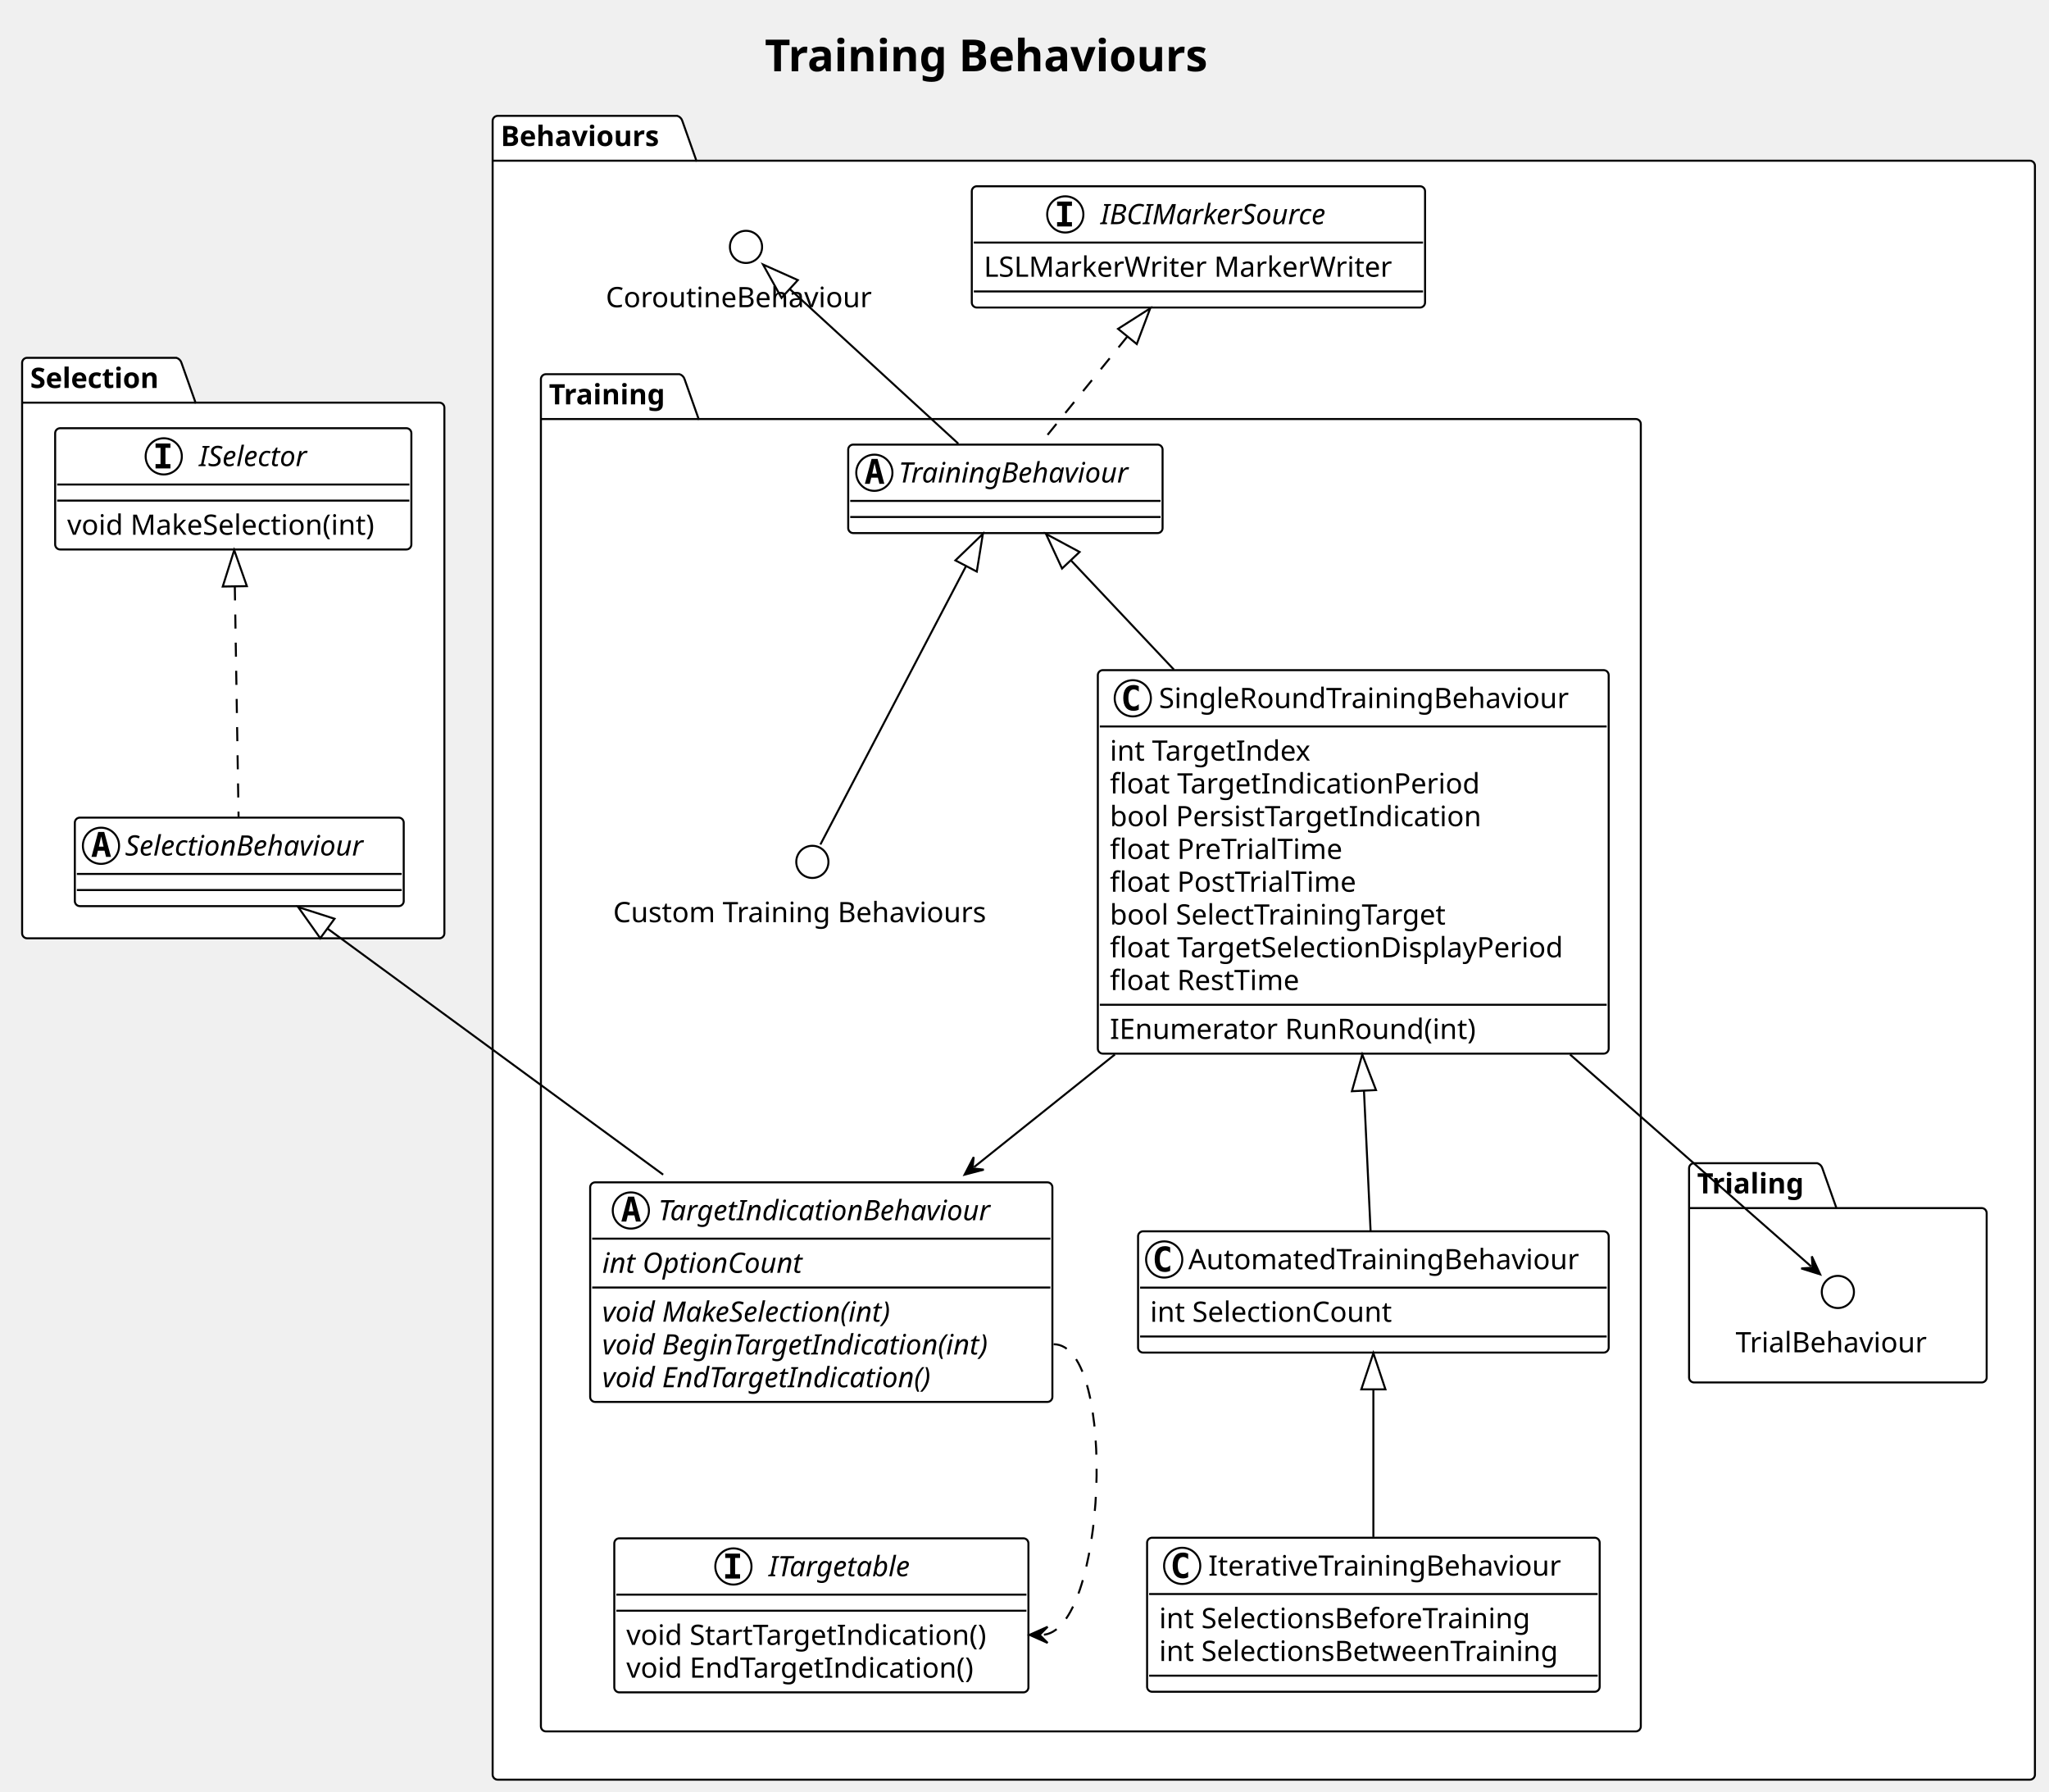
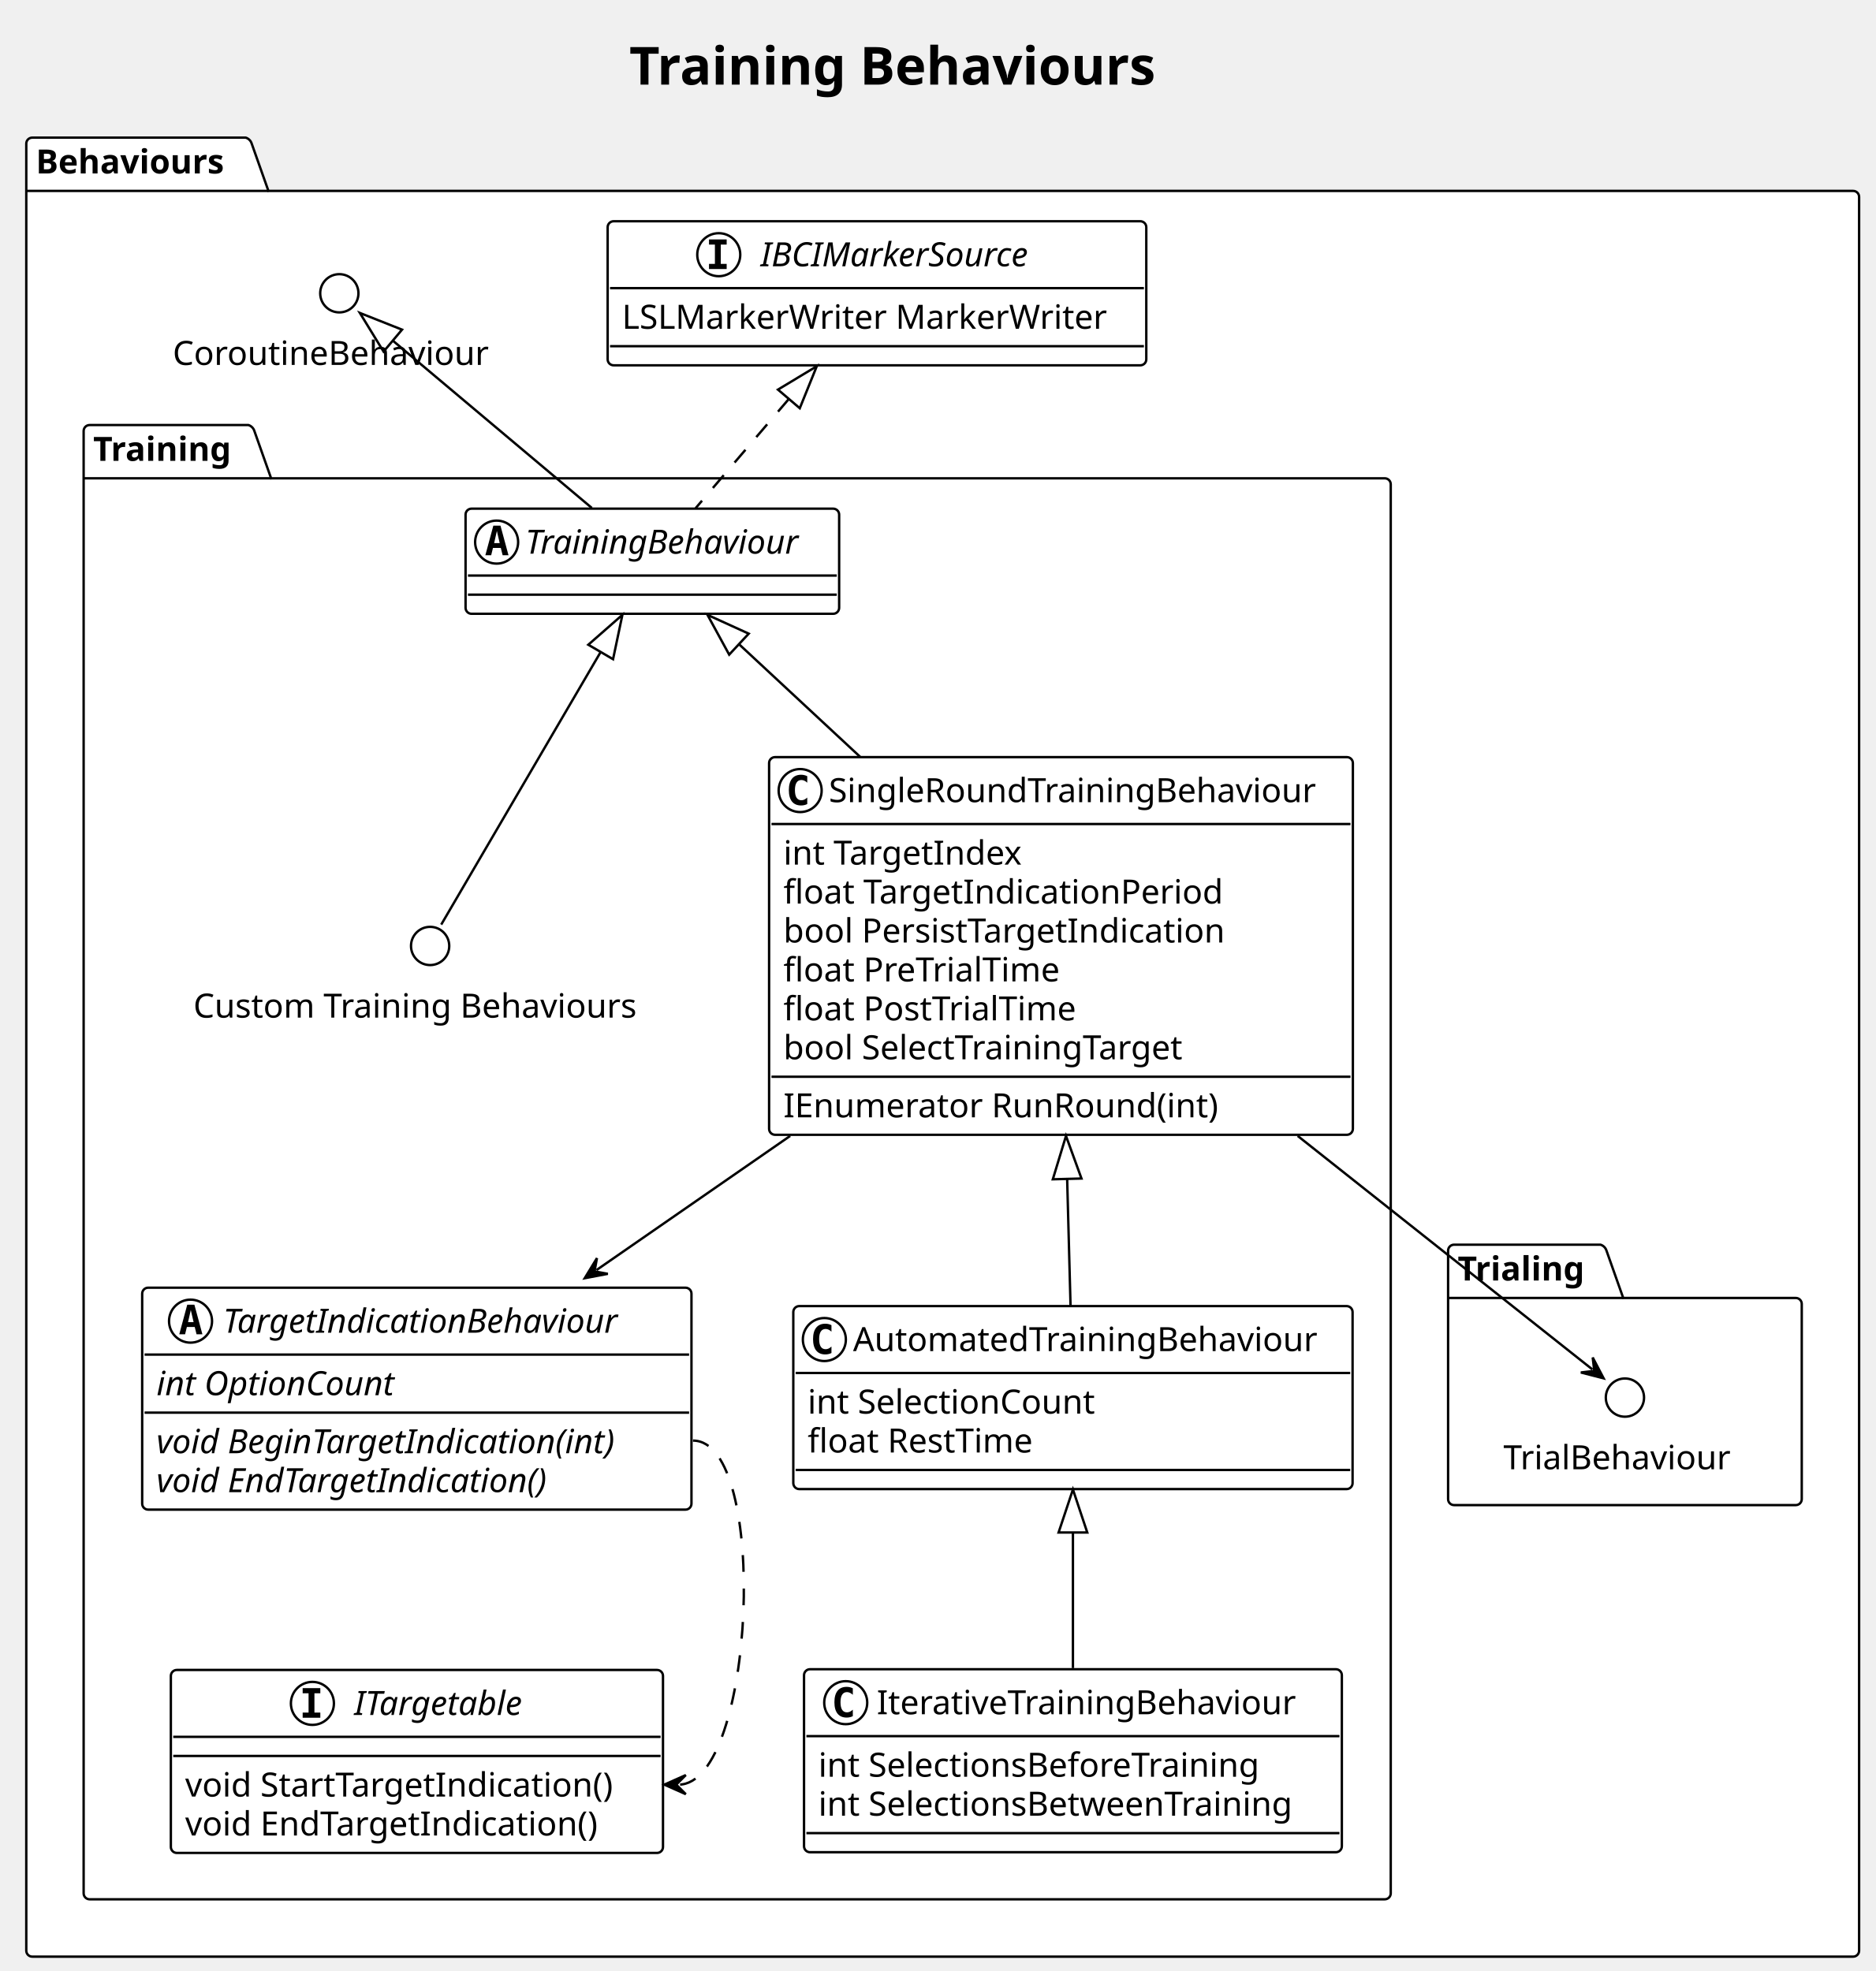
- <svg xmlns="http://www.w3.org/2000/svg" contentStyleType="text/css" data-diagram-type="CLASS" height="891px" preserveAspectRatio="none" style="width:1019px;height:891px;background:#FFFFFF;" version="1.1" viewBox="0 0 1019 891" width="1019px" zoomAndPan="magnify">
+ <svg xmlns="http://www.w3.org/2000/svg" contentStyleType="text/css" data-diagram-type="CLASS" height="825px" preserveAspectRatio="none" style="width:785px;height:825px;background:#FFFFFF;" version="1.1" viewBox="0 0 785 825" width="785px" zoomAndPan="magnify">
  <defs />
  <g>
    <g class="title" data-source-line="2">
-       <text fill="#000000" font-family="Verdana" font-size="22" font-weight="bold" lengthAdjust="spacing" textLength="249.315" x="380.342" y="35.421">Training Behaviours</text>
+       <text fill="#000000" font-family="Verdana" font-size="22" font-weight="bold" lengthAdjust="spacing" textLength="249.315" x="263.342" y="35.421">Training Behaviours</text>
    </g>
-     <g class="cluster" data-qualified-name="Selection" data-source-line="4" id="ent0002">
-       <path d="M13.5,177.909 L87.747,177.909 A3.75,3.75 0 0 1 90.247,180.409 L97.247,200.206 L218.5,200.206 A2.5,2.5 0 0 1 221,202.706 L221,464.039 A2.5,2.5 0 0 1 218.5,466.539 L13.5,466.539 A2.5,2.5 0 0 1 11,464.039 L11,180.409 A2.5,2.5 0 0 1 13.5,177.909" fill="#FFFFFF" style="stroke:#000000;stroke-width:1;" />
-       <line style="stroke:#000000;stroke-width:1;" x1="11" x2="97.247" y1="200.206" y2="200.206" />
-       <text fill="#000000" font-family="Verdana" font-size="14" font-weight="bold" lengthAdjust="spacing" textLength="73.247" x="15" y="192.905">Selection</text>
+     <g class="cluster" data-qualified-name="Behaviours" data-source-line="4" id="ent0002">
+       <path d="M13.5,57.609 L102.827,57.609 A3.75,3.75 0 0 1 105.327,60.109 L112.327,79.906 L775.5,79.906 A2.5,2.5 0 0 1 778,82.406 L778,816.489 A2.5,2.5 0 0 1 775.5,818.989 L13.5,818.989 A2.5,2.5 0 0 1 11,816.489 L11,60.109 A2.5,2.5 0 0 1 13.5,57.609" fill="#FFFFFF" style="stroke:#000000;stroke-width:1;" />
+       <line style="stroke:#000000;stroke-width:1;" x1="11" x2="112.327" y1="79.906" y2="79.906" />
+       <text fill="#000000" font-family="Verdana" font-size="14" font-weight="bold" lengthAdjust="spacing" textLength="88.327" x="15" y="72.605">Behaviours</text>
    </g>
-     <g class="cluster" data-qualified-name="Behaviours" data-source-line="11" id="ent0006">
-       <path d="M247.5,57.609 L336.827,57.609 A3.75,3.75 0 0 1 339.327,60.109 L346.327,79.906 L1009.5,79.906 A2.5,2.5 0 0 1 1012,82.406 L1012,882.379 A2.5,2.5 0 0 1 1009.5,884.879 L247.5,884.879 A2.5,2.5 0 0 1 245,882.379 L245,60.109 A2.5,2.5 0 0 1 247.5,57.609" fill="#FFFFFF" style="stroke:#000000;stroke-width:1;" />
-       <line style="stroke:#000000;stroke-width:1;" x1="245" x2="346.327" y1="79.906" y2="79.906" />
-       <text fill="#000000" font-family="Verdana" font-size="14" font-weight="bold" lengthAdjust="spacing" textLength="88.327" x="249" y="72.605">Behaviours</text>
+     <g class="cluster" data-qualified-name="Behaviours.Trialing" data-source-line="11" id="ent0005">
+       <path d="M608.5,520.989 L669.786,520.989 A3.75,3.75 0 0 1 672.286,523.489 L679.286,543.286 L751.5,543.286 A2.5,2.5 0 0 1 754,545.786 L754,627.489 A2.5,2.5 0 0 1 751.5,629.989 L608.5,629.989 A2.5,2.5 0 0 1 606,627.489 L606,523.489 A2.5,2.5 0 0 1 608.5,520.989" fill="#FFFFFF" style="stroke:#000000;stroke-width:1;" />
+       <line style="stroke:#000000;stroke-width:1;" x1="606" x2="679.286" y1="543.286" y2="543.286" />
+       <text fill="#000000" font-family="Verdana" font-size="14" font-weight="bold" lengthAdjust="spacing" textLength="60.286" x="610" y="535.985">Trialing</text>
    </g>
-     <g class="cluster" data-qualified-name="Behaviours.Trialing" data-source-line="18" id="ent0009">
-       <path d="M842.5,578.379 L903.786,578.379 A3.75,3.75 0 0 1 906.286,580.879 L913.286,600.676 L985.5,600.676 A2.5,2.5 0 0 1 988,603.176 L988,684.879 A2.5,2.5 0 0 1 985.5,687.379 L842.5,687.379 A2.5,2.5 0 0 1 840,684.879 L840,580.879 A2.5,2.5 0 0 1 842.5,578.379" fill="#FFFFFF" style="stroke:#000000;stroke-width:1;" />
-       <line style="stroke:#000000;stroke-width:1;" x1="840" x2="913.286" y1="600.676" y2="600.676" />
-       <text fill="#000000" font-family="Verdana" font-size="14" font-weight="bold" lengthAdjust="spacing" textLength="60.286" x="844" y="593.375">Trialing</text>
+     <g class="cluster" data-qualified-name="Behaviours.Training" data-source-line="16" id="ent0007">
+       <path d="M37.5,177.909 L103.954,177.909 A3.75,3.75 0 0 1 106.454,180.409 L113.454,200.206 L579.5,200.206 A2.5,2.5 0 0 1 582,202.706 L582,792.489 A2.5,2.5 0 0 1 579.5,794.989 L37.5,794.989 A2.5,2.5 0 0 1 35,792.489 L35,180.409 A2.5,2.5 0 0 1 37.5,177.909" fill="#FFFFFF" style="stroke:#000000;stroke-width:1;" />
+       <line style="stroke:#000000;stroke-width:1;" x1="35" x2="113.454" y1="200.206" y2="200.206" />
+       <text fill="#000000" font-family="Verdana" font-size="14" font-weight="bold" lengthAdjust="spacing" textLength="65.454" x="39" y="192.905">Training</text>
    </g>
-     <g class="cluster" data-qualified-name="Behaviours.Training" data-source-line="23" id="ent0011">
-       <path d="M271.5,186.059 L337.954,186.059 A3.75,3.75 0 0 1 340.454,188.559 L347.454,208.356 L813.5,208.356 A2.5,2.5 0 0 1 816,210.856 L816,858.379 A2.5,2.5 0 0 1 813.5,860.879 L271.5,860.879 A2.5,2.5 0 0 1 269,858.379 L269,188.559 A2.5,2.5 0 0 1 271.5,186.059" fill="#FFFFFF" style="stroke:#000000;stroke-width:1;" />
-       <line style="stroke:#000000;stroke-width:1;" x1="269" x2="347.454" y1="208.356" y2="208.356" />
-       <text fill="#000000" font-family="Verdana" font-size="14" font-weight="bold" lengthAdjust="spacing" textLength="65.454" x="273" y="201.054">Training</text>
+     <g class="entity" data-qualified-name="Behaviours.CoroutineBehaviour" data-source-line="5" id="ent0003">
+       <ellipse cx="142" cy="122.759" fill="#FFFFFF" rx="8" ry="8" style="stroke:#000000;stroke-width:1;" />
+       <text fill="#000000" font-family="Verdana" font-size="14" lengthAdjust="spacing" textLength="139.44" x="72.28" y="152.755">CoroutineBehaviour</text>
    </g>
-     <g class="entity" data-qualified-name="Selection.ISelector" data-source-line="5" id="ent0003">
-       <rect fill="#FFFFFF" height="60.297" rx="2.5" ry="2.5" style="stroke:#000000;stroke-width:1;" width="177.149" x="27.43" y="212.909" />
-       <ellipse cx="81.435" cy="226.909" fill="#FFFFFF" rx="9" ry="9" style="stroke:#000000;stroke-width:1;" />
-       <path d="M77.357,222.675 L77.357,220.519 L84.747,220.519 L84.747,222.675 L82.279,222.675 L82.279,230.753 L84.747,230.753 L84.747,232.909 L77.357,232.909 L77.357,230.753 L79.826,230.753 L79.826,222.675 L77.357,222.675 Z " fill="#000000" />
-       <text fill="#000000" font-family="Verdana" font-size="14" font-style="italic" lengthAdjust="spacing" textLength="61.64" x="98.935" y="231.756">ISelector</text>
-       <line style="stroke:#000000;stroke-width:1;" x1="28.43" x2="203.579" y1="240.909" y2="240.909" />
-       <line style="stroke:#000000;stroke-width:1;" x1="28.43" x2="203.579" y1="248.909" y2="248.909" />
-       <text fill="#000000" font-family="Verdana" font-size="14" lengthAdjust="spacing" textLength="165.149" x="33.43" y="265.904">void MakeSelection(int)</text>
+     <g class="entity" data-qualified-name="Behaviours.IBCIMarkerSource" data-source-line="7" id="ent0004">
+       <rect fill="#FFFFFF" height="60.297" rx="2.5" ry="2.5" style="stroke:#000000;stroke-width:1;" width="225.411" x="254.29" y="92.609" />
+       <ellipse cx="300.786" cy="106.609" fill="#FFFFFF" rx="9" ry="9" style="stroke:#000000;stroke-width:1;" />
+       <path d="M296.707,102.375 L296.707,100.219 L304.098,100.219 L304.098,102.375 L301.629,102.375 L301.629,110.453 L304.098,110.453 L304.098,112.609 L296.707,112.609 L296.707,110.453 L299.176,110.453 L299.176,102.375 L296.707,102.375 Z " fill="#000000" />
+       <text fill="#000000" font-family="Verdana" font-size="14" font-style="italic" lengthAdjust="spacing" textLength="124.92" x="318.286" y="111.456">IBCIMarkerSource</text>
+       <line style="stroke:#000000;stroke-width:1;" x1="255.29" x2="478.701" y1="120.609" y2="120.609" />
+       <text fill="#000000" font-family="Verdana" font-size="14" lengthAdjust="spacing" textLength="213.411" x="260.29" y="137.605">LSLMarkerWriter MarkerWriter</text>
+       <line style="stroke:#000000;stroke-width:1;" x1="255.29" x2="478.701" y1="144.906" y2="144.906" />
    </g>
-     <g class="entity" data-qualified-name="Selection.SelectionBehaviour" data-source-line="8" id="ent0004">
-       <rect fill="#FFFFFF" height="44" rx="2.5" ry="2.5" style="stroke:#000000;stroke-width:1;" width="163.557" x="37.22" y="406.539" />
-       <ellipse cx="50.22" cy="420.539" fill="#FFFFFF" rx="9" ry="9" style="stroke:#000000;stroke-width:1;" />
-       <path d="M50.329,415.883 L49.173,420.961 L51.501,420.961 L50.329,415.883 Z M48.845,413.649 L51.829,413.649 L55.189,426.039 L52.736,426.039 L51.97,422.977 L48.689,422.977 L47.939,426.039 L45.501,426.039 L48.845,413.649 Z " fill="#000000" />
-       <text fill="#000000" font-family="Verdana" font-size="14" font-style="italic" lengthAdjust="spacing" textLength="135.557" x="62.22" y="425.386">SelectionBehaviour</text>
-       <line style="stroke:#000000;stroke-width:1;" x1="38.22" x2="199.777" y1="434.539" y2="434.539" />
-       <line style="stroke:#000000;stroke-width:1;" x1="38.22" x2="199.777" y1="442.539" y2="442.539" />
+     <g class="entity" data-qualified-name="Behaviours.Trialing.TrialBehaviour" data-source-line="12" id="ent0006">
+       <ellipse cx="680" cy="584.989" fill="#FFFFFF" rx="8" ry="8" style="stroke:#000000;stroke-width:1;" />
+       <text fill="#000000" font-family="Verdana" font-size="14" lengthAdjust="spacing" textLength="101.705" x="629.148" y="614.985">TrialBehaviour</text>
    </g>
-     <g class="entity" data-qualified-name="Behaviours.CoroutineBehaviour" data-source-line="12" id="ent0007">
-       <ellipse cx="371" cy="122.759" fill="#FFFFFF" rx="8" ry="8" style="stroke:#000000;stroke-width:1;" />
-       <text fill="#000000" font-family="Verdana" font-size="14" lengthAdjust="spacing" textLength="139.44" x="301.28" y="152.755">CoroutineBehaviour</text>
+     <g class="entity" data-qualified-name="Behaviours.Training.TrainingBehaviour" data-source-line="17" id="ent0008">
+       <rect fill="#FFFFFF" height="44" rx="2.5" ry="2.5" style="stroke:#000000;stroke-width:1;" width="156.338" x="194.83" y="212.909" />
+       <ellipse cx="207.83" cy="226.909" fill="#FFFFFF" rx="9" ry="9" style="stroke:#000000;stroke-width:1;" />
+       <path d="M207.939,222.253 L206.783,227.331 L209.111,227.331 L207.939,222.253 Z M206.455,220.019 L209.439,220.019 L212.799,232.409 L210.346,232.409 L209.58,229.347 L206.299,229.347 L205.549,232.409 L203.111,232.409 L206.455,220.019 Z " fill="#000000" />
+       <text fill="#000000" font-family="Verdana" font-size="14" font-style="italic" lengthAdjust="spacing" textLength="128.338" x="219.83" y="231.756">TrainingBehaviour</text>
+       <line style="stroke:#000000;stroke-width:1;" x1="195.83" x2="350.168" y1="240.909" y2="240.909" />
+       <line style="stroke:#000000;stroke-width:1;" x1="195.83" x2="350.168" y1="248.909" y2="248.909" />
    </g>
-     <g class="entity" data-qualified-name="Behaviours.IBCIMarkerSource" data-source-line="14" id="ent0008">
-       <rect fill="#FFFFFF" height="60.297" rx="2.5" ry="2.5" style="stroke:#000000;stroke-width:1;" width="225.411" x="483.29" y="92.609" />
-       <ellipse cx="529.786" cy="106.609" fill="#FFFFFF" rx="9" ry="9" style="stroke:#000000;stroke-width:1;" />
-       <path d="M525.707,102.375 L525.707,100.219 L533.098,100.219 L533.098,102.375 L530.629,102.375 L530.629,110.453 L533.098,110.453 L533.098,112.609 L525.707,112.609 L525.707,110.453 L528.176,110.453 L528.176,102.375 L525.707,102.375 Z " fill="#000000" />
-       <text fill="#000000" font-family="Verdana" font-size="14" font-style="italic" lengthAdjust="spacing" textLength="124.92" x="547.286" y="111.456">IBCIMarkerSource</text>
-       <line style="stroke:#000000;stroke-width:1;" x1="484.29" x2="707.701" y1="120.609" y2="120.609" />
-       <text fill="#000000" font-family="Verdana" font-size="14" lengthAdjust="spacing" textLength="213.411" x="489.29" y="137.605">LSLMarkerWriter MarkerWriter</text>
-       <line style="stroke:#000000;stroke-width:1;" x1="484.29" x2="707.701" y1="144.906" y2="144.906" />
+     <g class="entity" data-qualified-name="Behaviours.Training.TargetIndicationBehaviour" data-source-line="18" id="ent0011">
+       <rect fill="#FFFFFF" height="92.891" rx="2.5" ry="2.5" style="stroke:#000000;stroke-width:1;" width="229.868" x="59.5" y="538.989" />
+       <ellipse cx="79.737" cy="552.989" fill="#FFFFFF" rx="9" ry="9" style="stroke:#000000;stroke-width:1;" />
+       <path d="M79.846,548.333 L78.69,553.411 L81.018,553.411 L79.846,548.333 Z M78.362,546.099 L81.346,546.099 L84.705,558.489 L82.252,558.489 L81.487,555.427 L78.205,555.427 L77.455,558.489 L75.018,558.489 L78.362,546.099 Z " fill="#000000" />
+       <text fill="#000000" font-family="Verdana" font-size="14" font-style="italic" lengthAdjust="spacing" textLength="185.787" x="93.345" y="557.836">TargetIndicationBehaviour</text>
+       <line style="stroke:#000000;stroke-width:1;" x1="60.5" x2="288.368" y1="566.989" y2="566.989" />
+       <text fill="#000000" font-family="Verdana" font-size="14" font-style="italic" lengthAdjust="spacing" textLength="111.002" x="65.5" y="583.985">int OptionCount</text>
+       <line style="stroke:#000000;stroke-width:1;" x1="60.5" x2="288.368" y1="591.286" y2="591.286" />
+       <text fill="#000000" font-family="Verdana" font-size="14" font-style="italic" lengthAdjust="spacing" textLength="217.868" x="65.5" y="608.281">void BeginTargetIndication(int)</text>
+       <text fill="#000000" font-family="Verdana" font-size="14" font-style="italic" lengthAdjust="spacing" textLength="186.355" x="65.5" y="624.578">void EndTargetIndication()</text>
    </g>
-     <g class="entity" data-qualified-name="Behaviours.Trialing.TrialBehaviour" data-source-line="19" id="ent0010">
-       <ellipse cx="914" cy="642.379" fill="#FFFFFF" rx="8" ry="8" style="stroke:#000000;stroke-width:1;" />
-       <text fill="#000000" font-family="Verdana" font-size="14" lengthAdjust="spacing" textLength="101.705" x="863.148" y="672.375">TrialBehaviour</text>
+     <g class="entity" data-qualified-name="Behaviours.Training.ITargetable" data-source-line="23" id="ent0012">
+       <rect fill="#FFFFFF" height="76.594" rx="2.5" ry="2.5" style="stroke:#000000;stroke-width:1;" width="205.949" x="71.5" y="698.989" />
+       <ellipse cx="130.738" cy="712.989" fill="#FFFFFF" rx="9" ry="9" style="stroke:#000000;stroke-width:1;" />
+       <path d="M126.66,708.755 L126.66,706.599 L134.05,706.599 L134.05,708.755 L131.582,708.755 L131.582,716.833 L134.05,716.833 L134.05,718.989 L126.66,718.989 L126.66,716.833 L129.128,716.833 L129.128,708.755 L126.66,708.755 Z " fill="#000000" />
+       <text fill="#000000" font-family="Verdana" font-size="14" font-style="italic" lengthAdjust="spacing" textLength="79.974" x="148.238" y="717.836">ITargetable</text>
+       <line style="stroke:#000000;stroke-width:1;" x1="72.5" x2="276.449" y1="726.989" y2="726.989" />
+       <line style="stroke:#000000;stroke-width:1;" x1="72.5" x2="276.449" y1="734.989" y2="734.989" />
+       <text fill="#000000" font-family="Verdana" font-size="14" lengthAdjust="spacing" textLength="193.949" x="77.5" y="751.985">void StartTargetIndication()</text>
+       <text fill="#000000" font-family="Verdana" font-size="14" lengthAdjust="spacing" textLength="186.355" x="77.5" y="768.281">void EndTargetIndication()</text>
    </g>
-     <g class="entity" data-qualified-name="Behaviours.Training.TrainingBehaviour" data-source-line="24" id="ent0012">
-       <rect fill="#FFFFFF" height="44" rx="2.5" ry="2.5" style="stroke:#000000;stroke-width:1;" width="156.338" x="421.83" y="221.059" />
-       <ellipse cx="434.83" cy="235.059" fill="#FFFFFF" rx="9" ry="9" style="stroke:#000000;stroke-width:1;" />
-       <path d="M434.939,230.403 L433.783,235.481 L436.111,235.481 L434.939,230.403 Z M433.455,228.169 L436.439,228.169 L439.799,240.559 L437.346,240.559 L436.58,237.497 L433.299,237.497 L432.549,240.559 L430.111,240.559 L433.455,228.169 Z " fill="#000000" />
-       <text fill="#000000" font-family="Verdana" font-size="14" font-style="italic" lengthAdjust="spacing" textLength="128.338" x="446.83" y="239.906">TrainingBehaviour</text>
-       <line style="stroke:#000000;stroke-width:1;" x1="422.83" x2="577.168" y1="249.059" y2="249.059" />
-       <line style="stroke:#000000;stroke-width:1;" x1="422.83" x2="577.168" y1="257.059" y2="257.059" />
+     <g class="entity" data-qualified-name="Behaviours.Training.custom" data-source-line="29" id="ent0014">
+       <ellipse cx="180" cy="395.949" fill="#FFFFFF" rx="8" ry="8" style="stroke:#000000;stroke-width:1;" />
+       <text fill="#000000" font-family="Verdana" font-size="14" lengthAdjust="spacing" textLength="198.167" x="80.916" y="425.945">Custom Training Behaviours</text>
    </g>
-     <g class="entity" data-qualified-name="Behaviours.Training.TargetIndicationBehaviour" data-source-line="25" id="ent0015">
-       <rect fill="#FFFFFF" height="109.188" rx="2.5" ry="2.5" style="stroke:#000000;stroke-width:1;" width="229.868" x="293.5" y="587.879" />
-       <ellipse cx="313.736" cy="601.879" fill="#FFFFFF" rx="9" ry="9" style="stroke:#000000;stroke-width:1;" />
-       <path d="M313.846,597.223 L312.69,602.301 L315.018,602.301 L313.846,597.223 Z M312.361,594.989 L315.346,594.989 L318.705,607.379 L316.252,607.379 L315.486,604.317 L312.205,604.317 L311.455,607.379 L309.018,607.379 L312.361,594.989 Z " fill="#000000" />
-       <text fill="#000000" font-family="Verdana" font-size="14" font-style="italic" lengthAdjust="spacing" textLength="185.787" x="327.345" y="606.726">TargetIndicationBehaviour</text>
-       <line style="stroke:#000000;stroke-width:1;" x1="294.5" x2="522.368" y1="615.879" y2="615.879" />
-       <text fill="#000000" font-family="Verdana" font-size="14" font-style="italic" lengthAdjust="spacing" textLength="111.002" x="299.5" y="632.875">int OptionCount</text>
-       <line style="stroke:#000000;stroke-width:1;" x1="294.5" x2="522.368" y1="640.176" y2="640.176" />
-       <text fill="#000000" font-family="Verdana" font-size="14" font-style="italic" lengthAdjust="spacing" textLength="165.149" x="299.5" y="657.171">void MakeSelection(int)</text>
-       <text fill="#000000" font-family="Verdana" font-size="14" font-style="italic" lengthAdjust="spacing" textLength="217.868" x="299.5" y="673.468">void BeginTargetIndication(int)</text>
-       <text fill="#000000" font-family="Verdana" font-size="14" font-style="italic" lengthAdjust="spacing" textLength="186.355" x="299.5" y="689.765">void EndTargetIndication()</text>
+     <g class="entity" data-qualified-name="Behaviours.Training.SingleRoundTrainingBehaviour" data-source-line="32" id="ent0016">
+       <rect fill="#FFFFFF" height="158.078" rx="2.5" ry="2.5" style="stroke:#000000;stroke-width:1;" width="244.303" x="321.85" y="316.909" />
+       <ellipse cx="334.85" cy="330.909" fill="#FFFFFF" rx="9" ry="9" style="stroke:#000000;stroke-width:1;" />
+       <path d="M337.819,336.55 Q337.241,336.847 336.6,336.988 Q335.959,337.144 335.256,337.144 Q332.756,337.144 331.428,335.503 Q330.116,333.847 330.116,330.722 Q330.116,327.597 331.428,325.941 Q332.756,324.284 335.256,324.284 Q335.959,324.284 336.6,324.441 Q337.256,324.597 337.819,324.894 L337.819,327.613 Q337.194,327.034 336.6,326.769 Q336.006,326.488 335.381,326.488 Q334.038,326.488 333.35,327.566 Q332.663,328.628 332.663,330.722 Q332.663,332.816 333.35,333.894 Q334.038,334.956 335.381,334.956 Q336.006,334.956 336.6,334.691 Q337.194,334.409 337.819,333.831 L337.819,336.55 Z " fill="#000000" />
+       <text fill="#000000" font-family="Verdana" font-size="14" lengthAdjust="spacing" textLength="216.303" x="346.85" y="335.756">SingleRoundTrainingBehaviour</text>
+       <line style="stroke:#000000;stroke-width:1;" x1="322.85" x2="565.153" y1="344.909" y2="344.909" />
+       <text fill="#000000" font-family="Verdana" font-size="14" lengthAdjust="spacing" textLength="107.365" x="327.85" y="361.904">int TargetIndex</text>
+       <text fill="#000000" font-family="Verdana" font-size="14" lengthAdjust="spacing" textLength="194.804" x="327.85" y="378.201">float TargetIndicationPeriod</text>
+       <text fill="#000000" font-family="Verdana" font-size="14" lengthAdjust="spacing" textLength="195.884" x="327.85" y="394.498">bool PersistTargetIndication</text>
+       <text fill="#000000" font-family="Verdana" font-size="14" lengthAdjust="spacing" textLength="124.072" x="327.85" y="410.795">float PreTrialTime</text>
+       <text fill="#000000" font-family="Verdana" font-size="14" lengthAdjust="spacing" textLength="131.052" x="327.85" y="427.092">float PostTrialTime</text>
+       <text fill="#000000" font-family="Verdana" font-size="14" lengthAdjust="spacing" textLength="180.722" x="327.85" y="443.389">bool SelectTrainingTarget</text>
+       <line style="stroke:#000000;stroke-width:1;" x1="322.85" x2="565.153" y1="450.691" y2="450.691" />
+       <text fill="#000000" font-family="Verdana" font-size="14" lengthAdjust="spacing" textLength="193.143" x="327.85" y="467.686">IEnumerator RunRound(int)</text>
    </g>
-     <g class="entity" data-qualified-name="Behaviours.Training.ITargetable" data-source-line="31" id="ent0017">
-       <rect fill="#FFFFFF" height="76.594" rx="2.5" ry="2.5" style="stroke:#000000;stroke-width:1;" width="205.949" x="305.5" y="764.879" />
-       <ellipse cx="364.738" cy="778.879" fill="#FFFFFF" rx="9" ry="9" style="stroke:#000000;stroke-width:1;" />
-       <path d="M360.66,774.645 L360.66,772.489 L368.05,772.489 L368.05,774.645 L365.582,774.645 L365.582,782.723 L368.05,782.723 L368.05,784.879 L360.66,784.879 L360.66,782.723 L363.128,782.723 L363.128,774.645 L360.66,774.645 Z " fill="#000000" />
-       <text fill="#000000" font-family="Verdana" font-size="14" font-style="italic" lengthAdjust="spacing" textLength="79.974" x="382.238" y="783.726">ITargetable</text>
-       <line style="stroke:#000000;stroke-width:1;" x1="306.5" x2="510.449" y1="792.879" y2="792.879" />
-       <line style="stroke:#000000;stroke-width:1;" x1="306.5" x2="510.449" y1="800.879" y2="800.879" />
-       <text fill="#000000" font-family="Verdana" font-size="14" lengthAdjust="spacing" textLength="193.949" x="311.5" y="817.875">void StartTargetIndication()</text>
-       <text fill="#000000" font-family="Verdana" font-size="14" lengthAdjust="spacing" textLength="186.355" x="311.5" y="834.171">void EndTargetIndication()</text>
+     <g class="entity" data-qualified-name="Behaviours.Training.AutomatedTrainingBehaviour" data-source-line="44" id="ent0020">
+       <rect fill="#FFFFFF" height="76.594" rx="2.5" ry="2.5" style="stroke:#000000;stroke-width:1;" width="234.049" x="331.98" y="546.689" />
+       <ellipse cx="344.98" cy="560.689" fill="#FFFFFF" rx="9" ry="9" style="stroke:#000000;stroke-width:1;" />
+       <path d="M347.949,566.33 Q347.371,566.627 346.73,566.768 Q346.089,566.924 345.386,566.924 Q342.886,566.924 341.558,565.283 Q340.246,563.627 340.246,560.502 Q340.246,557.377 341.558,555.721 Q342.886,554.064 345.386,554.064 Q346.089,554.064 346.73,554.221 Q347.386,554.377 347.949,554.674 L347.949,557.393 Q347.324,556.814 346.73,556.549 Q346.136,556.268 345.511,556.268 Q344.168,556.268 343.48,557.346 Q342.793,558.408 342.793,560.502 Q342.793,562.596 343.48,563.674 Q344.168,564.736 345.511,564.736 Q346.136,564.736 346.73,564.471 Q347.324,564.189 347.949,563.611 L347.949,566.33 Z " fill="#000000" />
+       <text fill="#000000" font-family="Verdana" font-size="14" lengthAdjust="spacing" textLength="206.049" x="356.98" y="565.536">AutomatedTrainingBehaviour</text>
+       <line style="stroke:#000000;stroke-width:1;" x1="332.98" x2="565.029" y1="574.689" y2="574.689" />
+       <text fill="#000000" font-family="Verdana" font-size="14" lengthAdjust="spacing" textLength="128.796" x="337.98" y="591.684">int SelectionCount</text>
+       <text fill="#000000" font-family="Verdana" font-size="14" lengthAdjust="spacing" textLength="101.719" x="337.98" y="607.981">float RestTime</text>
+       <line style="stroke:#000000;stroke-width:1;" x1="332.98" x2="565.029" y1="615.283" y2="615.283" />
    </g>
-     <g class="entity" data-qualified-name="Behaviours.Training.custom" data-source-line="37" id="ent0019">
-       <ellipse cx="404" cy="428.539" fill="#FFFFFF" rx="8" ry="8" style="stroke:#000000;stroke-width:1;" />
-       <text fill="#000000" font-family="Verdana" font-size="14" lengthAdjust="spacing" textLength="198.167" x="304.916" y="458.534">Custom Training Behaviours</text>
+     <g class="entity" data-qualified-name="Behaviours.Training.IterativeTrainingBehaviour" data-source-line="49" id="ent0022">
+       <rect fill="#FFFFFF" height="76.594" rx="2.5" ry="2.5" style="stroke:#000000;stroke-width:1;" width="225.069" x="336.47" y="698.689" />
+       <ellipse cx="353.92" cy="712.689" fill="#FFFFFF" rx="9" ry="9" style="stroke:#000000;stroke-width:1;" />
+       <path d="M356.888,718.33 Q356.31,718.627 355.67,718.768 Q355.029,718.924 354.326,718.924 Q351.826,718.924 350.498,717.283 Q349.185,715.627 349.185,712.502 Q349.185,709.377 350.498,707.721 Q351.826,706.064 354.326,706.064 Q355.029,706.064 355.67,706.221 Q356.326,706.377 356.888,706.674 L356.888,709.393 Q356.263,708.814 355.67,708.549 Q355.076,708.268 354.451,708.268 Q353.107,708.268 352.42,709.346 Q351.732,710.408 351.732,712.502 Q351.732,714.596 352.42,715.674 Q353.107,716.736 354.451,716.736 Q355.076,716.736 355.67,716.471 Q356.263,716.189 356.888,715.611 L356.888,718.33 Z " fill="#000000" />
+       <text fill="#000000" font-family="Verdana" font-size="14" lengthAdjust="spacing" textLength="187.182" x="366.908" y="717.536">IterativeTrainingBehaviour</text>
+       <line style="stroke:#000000;stroke-width:1;" x1="337.47" x2="560.539" y1="726.689" y2="726.689" />
+       <text fill="#000000" font-family="Verdana" font-size="14" lengthAdjust="spacing" textLength="197.894" x="342.47" y="743.684">int SelectionsBeforeTraining</text>
+       <text fill="#000000" font-family="Verdana" font-size="14" lengthAdjust="spacing" textLength="213.069" x="342.47" y="759.981">int SelectionsBetweenTraining</text>
+       <line style="stroke:#000000;stroke-width:1;" x1="337.47" x2="560.539" y1="767.283" y2="767.283" />
    </g>
-     <g class="entity" data-qualified-name="Behaviours.Training.SingleRoundTrainingBehaviour" data-source-line="40" id="ent0021">
-       <rect fill="#FFFFFF" height="190.672" rx="2.5" ry="2.5" style="stroke:#000000;stroke-width:1;" width="254.054" x="545.97" y="333.209" />
-       <ellipse cx="563.358" cy="347.209" fill="#FFFFFF" rx="9" ry="9" style="stroke:#000000;stroke-width:1;" />
-       <path d="M566.327,352.85 Q565.749,353.147 565.108,353.288 Q564.467,353.444 563.764,353.444 Q561.264,353.444 559.936,351.803 Q558.624,350.147 558.624,347.022 Q558.624,343.897 559.936,342.241 Q561.264,340.584 563.764,340.584 Q564.467,340.584 565.108,340.741 Q565.764,340.897 566.327,341.194 L566.327,343.913 Q565.702,343.334 565.108,343.069 Q564.514,342.788 563.889,342.788 Q562.545,342.788 561.858,343.866 Q561.17,344.928 561.17,347.022 Q561.17,349.116 561.858,350.194 Q562.545,351.256 563.889,351.256 Q564.514,351.256 565.108,350.991 Q565.702,350.709 566.327,350.131 L566.327,352.85 Z " fill="#000000" />
-       <text fill="#000000" font-family="Verdana" font-size="14" lengthAdjust="spacing" textLength="216.303" x="576.333" y="352.056">SingleRoundTrainingBehaviour</text>
-       <line style="stroke:#000000;stroke-width:1;" x1="546.97" x2="799.024" y1="361.209" y2="361.209" />
-       <text fill="#000000" font-family="Verdana" font-size="14" lengthAdjust="spacing" textLength="107.365" x="551.97" y="378.204">int TargetIndex</text>
-       <text fill="#000000" font-family="Verdana" font-size="14" lengthAdjust="spacing" textLength="194.804" x="551.97" y="394.501">float TargetIndicationPeriod</text>
-       <text fill="#000000" font-family="Verdana" font-size="14" lengthAdjust="spacing" textLength="195.884" x="551.97" y="410.798">bool PersistTargetIndication</text>
-       <text fill="#000000" font-family="Verdana" font-size="14" lengthAdjust="spacing" textLength="124.072" x="551.97" y="427.095">float PreTrialTime</text>
-       <text fill="#000000" font-family="Verdana" font-size="14" lengthAdjust="spacing" textLength="131.052" x="551.97" y="443.392">float PostTrialTime</text>
-       <text fill="#000000" font-family="Verdana" font-size="14" lengthAdjust="spacing" textLength="180.722" x="551.97" y="459.689">bool SelectTrainingTarget</text>
-       <text fill="#000000" font-family="Verdana" font-size="14" lengthAdjust="spacing" textLength="242.054" x="551.97" y="475.986">float TargetSelectionDisplayPeriod</text>
-       <text fill="#000000" font-family="Verdana" font-size="14" lengthAdjust="spacing" textLength="101.719" x="551.97" y="492.283">float RestTime</text>
-       <line style="stroke:#000000;stroke-width:1;" x1="546.97" x2="799.024" y1="499.584" y2="499.584" />
-       <text fill="#000000" font-family="Verdana" font-size="14" lengthAdjust="spacing" textLength="193.143" x="551.97" y="516.58">IEnumerator RunRound(int)</text>
+     <g class="link" data-entity-1="ent0003" data-entity-2="ent0008" data-link-type="extension" data-source-line="17" id="lnk9">
+       <path d="M164.377,142.573 C183.787,158.893 217.86,187.549 247.65,212.599" fill="none" id="CoroutineBehaviour-backto-TrainingBehaviour" style="stroke:#000000;stroke-width:1;" />
+       <polygon fill="none" points="150.6,130.989,160.516,147.166,168.238,137.981,150.6,130.989" style="stroke:#000000;stroke-width:1;" />
    </g>
-     <g class="entity" data-qualified-name="Behaviours.Training.AutomatedTrainingBehaviour" data-source-line="54" id="ent0025">
-       <rect fill="#FFFFFF" height="60.297" rx="2.5" ry="2.5" style="stroke:#000000;stroke-width:1;" width="234.049" x="565.98" y="612.229" />
-       <ellipse cx="578.98" cy="626.229" fill="#FFFFFF" rx="9" ry="9" style="stroke:#000000;stroke-width:1;" />
-       <path d="M581.949,631.87 Q581.371,632.167 580.73,632.308 Q580.089,632.464 579.386,632.464 Q576.886,632.464 575.558,630.823 Q574.246,629.167 574.246,626.042 Q574.246,622.917 575.558,621.261 Q576.886,619.604 579.386,619.604 Q580.089,619.604 580.73,619.761 Q581.386,619.917 581.949,620.214 L581.949,622.933 Q581.324,622.354 580.73,622.089 Q580.136,621.808 579.511,621.808 Q578.168,621.808 577.48,622.886 Q576.793,623.948 576.793,626.042 Q576.793,628.136 577.48,629.214 Q578.168,630.276 579.511,630.276 Q580.136,630.276 580.73,630.011 Q581.324,629.729 581.949,629.151 L581.949,631.87 Z " fill="#000000" />
-       <text fill="#000000" font-family="Verdana" font-size="14" lengthAdjust="spacing" textLength="206.049" x="590.98" y="631.076">AutomatedTrainingBehaviour</text>
-       <line style="stroke:#000000;stroke-width:1;" x1="566.98" x2="799.029" y1="640.229" y2="640.229" />
-       <text fill="#000000" font-family="Verdana" font-size="14" lengthAdjust="spacing" textLength="128.796" x="571.98" y="657.225">int SelectionCount</text>
-       <line style="stroke:#000000;stroke-width:1;" x1="566.98" x2="799.029" y1="664.526" y2="664.526" />
+     <g class="link" data-entity-1="ent0004" data-entity-2="ent0008" data-link-type="extension" data-source-line="17" id="lnk10">
+       <path d="M330.127,166.972 C314.137,185.712 305.51,195.819 291.11,212.699" fill="none" id="IBCIMarkerSource-backto-TrainingBehaviour" style="stroke:#000000;stroke-width:1;stroke-dasharray:7,7;" />
+       <polygon fill="none" points="341.81,153.279,325.562,163.078,334.691,170.867,341.81,153.279" style="stroke:#000000;stroke-width:1;" />
    </g>
-     <g class="entity" data-qualified-name="Behaviours.Training.IterativeTrainingBehaviour" data-source-line="58" id="ent0027">
-       <rect fill="#FFFFFF" height="76.594" rx="2.5" ry="2.5" style="stroke:#000000;stroke-width:1;" width="225.069" x="570.47" y="764.579" />
-       <ellipse cx="587.919" cy="778.579" fill="#FFFFFF" rx="9" ry="9" style="stroke:#000000;stroke-width:1;" />
-       <path d="M590.888,784.22 Q590.31,784.517 589.669,784.658 Q589.029,784.814 588.326,784.814 Q585.826,784.814 584.498,783.173 Q583.185,781.517 583.185,778.392 Q583.185,775.267 584.498,773.611 Q585.826,771.954 588.326,771.954 Q589.029,771.954 589.669,772.111 Q590.326,772.267 590.888,772.564 L590.888,775.283 Q590.263,774.704 589.669,774.439 Q589.076,774.158 588.451,774.158 Q587.107,774.158 586.419,775.236 Q585.732,776.298 585.732,778.392 Q585.732,780.486 586.419,781.564 Q587.107,782.626 588.451,782.626 Q589.076,782.626 589.669,782.361 Q590.263,782.079 590.888,781.501 L590.888,784.22 Z " fill="#000000" />
-       <text fill="#000000" font-family="Verdana" font-size="14" lengthAdjust="spacing" textLength="187.182" x="600.908" y="783.426">IterativeTrainingBehaviour</text>
-       <line style="stroke:#000000;stroke-width:1;" x1="571.47" x2="794.539" y1="792.579" y2="792.579" />
-       <text fill="#000000" font-family="Verdana" font-size="14" lengthAdjust="spacing" textLength="197.894" x="576.47" y="809.574">int SelectionsBeforeTraining</text>
-       <text fill="#000000" font-family="Verdana" font-size="14" lengthAdjust="spacing" textLength="213.069" x="576.47" y="825.871">int SelectionsBetweenTraining</text>
-       <line style="stroke:#000000;stroke-width:1;" x1="571.47" x2="794.539" y1="833.173" y2="833.173" />
+     <g class="link" data-entity-1="ent0011" data-entity-2="ent0012" data-link-type="dependency" data-source-line="27" id="lnk13">
+       <path codeLine="27" d="M290,602.989 C322.11,602.989 316.11,746.989 284,746.989" fill="none" id="TargetIndicationBehaviour-to-ITargetable" style="stroke:#000000;stroke-width:1;stroke-dasharray:7,7;" />
+       <polygon fill="#000000" points="278,746.989,287,750.989,283,746.989,287,742.989,278,746.989" style="stroke:#000000;stroke-width:1;" />
    </g>
-     <g class="link" data-entity-1="ent0003" data-entity-2="ent0004" data-link-type="extension" data-source-line="8" id="lnk5">
-       <path d="M116.776,291.537 C117.386,328.617 118.11,373.379 118.65,406.159" fill="none" id="ISelector-backto-SelectionBehaviour" style="stroke:#000000;stroke-width:1;stroke-dasharray:7,7;" />
-       <polygon fill="none" points="116.48,273.539,110.777,291.636,122.775,291.438,116.48,273.539" style="stroke:#000000;stroke-width:1;" />
+     <g class="link" data-entity-1="ent0008" data-entity-2="ent0014" data-link-type="extension" data-source-line="30" id="lnk15">
+       <path codeLine="30" d="M251.371,272.896 C230.441,308.676 198.44,363.409 184.64,387.009" fill="none" id="TrainingBehaviour-backto-custom" style="stroke:#000000;stroke-width:1;" />
+       <polygon fill="none" points="260.46,257.359,246.192,269.867,256.55,275.926,260.46,257.359" style="stroke:#000000;stroke-width:1;" />
    </g>
-     <g class="link" data-entity-1="ent0007" data-entity-2="ent0012" data-link-type="extension" data-source-line="24" id="lnk13">
-       <path d="M392.725,143.686 C412.175,161.526 447.37,193.789 476.57,220.579" fill="none" id="CoroutineBehaviour-backto-TrainingBehaviour" style="stroke:#000000;stroke-width:1;" />
-       <polygon fill="none" points="379.46,131.519,388.669,148.108,396.781,139.265,379.46,131.519" style="stroke:#000000;stroke-width:1;" />
+     <g class="link" data-entity-1="ent0008" data-entity-2="ent0016" data-link-type="extension" data-source-line="33" id="lnk17">
+       <path d="M309.238,269.621 C325.918,285.141 336.4,294.879 359.91,316.749" fill="none" id="TrainingBehaviour-backto-SingleRoundTrainingBehaviour" style="stroke:#000000;stroke-width:1;" />
+       <polygon fill="none" points="296.06,257.359,305.151,274.014,313.325,265.228,296.06,257.359" style="stroke:#000000;stroke-width:1;" />
    </g>
-     <g class="link" data-entity-1="ent0008" data-entity-2="ent0012" data-link-type="extension" data-source-line="24" id="lnk14">
-       <path d="M560.679,167.287 C543.689,188.227 532.62,201.859 517.34,220.689" fill="none" id="IBCIMarkerSource-backto-TrainingBehaviour" style="stroke:#000000;stroke-width:1;stroke-dasharray:7,7;" />
-       <polygon fill="none" points="572.02,153.309,556.02,163.507,565.338,171.068,572.02,153.309" style="stroke:#000000;stroke-width:1;" />
+     <g class="link" data-entity-1="ent0016" data-entity-2="ent0011" data-link-type="dependency" data-source-line="41" id="lnk18">
+       <path codeLine="41" d="M330.67,475.459 C301.52,495.649 275.912,513.393 249.622,531.603" fill="none" id="SingleRoundTrainingBehaviour-to-TargetIndicationBehaviour" style="stroke:#000000;stroke-width:1;" />
+       <polygon fill="#000000" points="244.69,535.019,254.366,533.183,248.8,532.172,249.811,526.606,244.69,535.019" style="stroke:#000000;stroke-width:1;" />
    </g>
-     <g class="link" data-entity-1="ent0004" data-entity-2="ent0015" data-link-type="extension" data-source-line="26" id="lnk16">
-       <path d="M162.817,461.662 C205.007,492.592 269.86,540.119 329.8,584.059" fill="none" id="SelectionBehaviour-backto-TargetIndicationBehaviour" style="stroke:#000000;stroke-width:1;" />
-       <polygon fill="none" points="148.3,451.019,159.269,466.501,166.364,456.823,148.3,451.019" style="stroke:#000000;stroke-width:1;" />
+     <g class="link" data-entity-1="ent0016" data-entity-2="ent0006" data-link-type="dependency" data-source-line="42" id="lnk19">
+       <path codeLine="42" d="M543.06,475.459 C594.02,515.849 645.118,556.342 666.388,573.202" fill="none" id="SingleRoundTrainingBehaviour-to-TrialBehaviour" style="stroke:#000000;stroke-width:1;" />
+       <polygon fill="#000000" points="671.09,576.929,666.522,568.204,667.172,573.823,661.552,574.473,671.09,576.929" style="stroke:#000000;stroke-width:1;" />
    </g>
-     <g class="link" data-entity-1="ent0015" data-entity-2="ent0017" data-link-type="dependency" data-source-line="35" id="lnk18">
-       <path codeLine="35" d="M524,668.379 C556.22,668.379 550.22,812.879 518,812.879" fill="none" id="TargetIndicationBehaviour-to-ITargetable" style="stroke:#000000;stroke-width:1;stroke-dasharray:7,7;" />
-       <polygon fill="#000000" points="512,812.879,521,816.879,517,812.879,521,808.879,512,812.879" style="stroke:#000000;stroke-width:1;" />
+     <g class="link" data-entity-1="ent0016" data-entity-2="ent0020" data-link-type="extension" data-source-line="45" id="lnk21">
+       <path d="M446.583,493.453 C447.243,518.043 447.45,526.069 448,546.459" fill="none" id="SingleRoundTrainingBehaviour-backto-AutomatedTrainingBehaviour" style="stroke:#000000;stroke-width:1;" />
+       <polygon fill="none" points="446.1,475.459,440.585,493.614,452.581,493.292,446.1,475.459" style="stroke:#000000;stroke-width:1;" />
    </g>
-     <g class="link" data-entity-1="ent0012" data-entity-2="ent0019" data-link-type="extension" data-source-line="38" id="lnk20">
-       <path codeLine="38" d="M480.455,281.418 C459.085,322.258 421.75,393.609 408,419.899" fill="none" id="TrainingBehaviour-backto-custom" style="stroke:#000000;stroke-width:1;" />
-       <polygon fill="none" points="488.8,265.469,475.139,278.636,485.771,284.2,488.8,265.469" style="stroke:#000000;stroke-width:1;" />
-     </g>
-     <g class="link" data-entity-1="ent0012" data-entity-2="ent0021" data-link-type="extension" data-source-line="41" id="lnk22">
-       <path d="M532.533,278.561 C548.583,295.571 559.88,307.569 583.8,332.939" fill="none" id="TrainingBehaviour-backto-SingleRoundTrainingBehaviour" style="stroke:#000000;stroke-width:1;" />
-       <polygon fill="none" points="520.18,265.469,528.169,282.679,536.897,274.444,520.18,265.469" style="stroke:#000000;stroke-width:1;" />
-     </g>
-     <g class="link" data-entity-1="ent0021" data-entity-2="ent0015" data-link-type="dependency" data-source-line="51" id="lnk23">
-       <path codeLine="51" d="M554.45,524.309 C528.96,544.689 507.457,561.883 484.397,580.313" fill="none" id="SingleRoundTrainingBehaviour-to-TargetIndicationBehaviour" style="stroke:#000000;stroke-width:1;" />
-       <polygon fill="#000000" points="479.71,584.059,489.238,581.565,483.616,580.938,484.243,575.316,479.71,584.059" style="stroke:#000000;stroke-width:1;" />
-     </g>
-     <g class="link" data-entity-1="ent0021" data-entity-2="ent0010" data-link-type="dependency" data-source-line="52" id="lnk24">
-       <path codeLine="52" d="M780.81,524.309 C831.19,568.589 880.063,611.549 900.673,629.659" fill="none" id="SingleRoundTrainingBehaviour-to-TrialBehaviour" style="stroke:#000000;stroke-width:1;" />
-       <polygon fill="#000000" points="905.18,633.619,901.059,624.674,901.424,630.319,895.779,630.683,905.18,633.619" style="stroke:#000000;stroke-width:1;" />
-     </g>
-     <g class="link" data-entity-1="ent0021" data-entity-2="ent0025" data-link-type="extension" data-source-line="55" id="lnk26">
-       <path d="M678.32,542.289 C679.82,574.019 680.53,589.109 681.61,611.979" fill="none" id="SingleRoundTrainingBehaviour-backto-AutomatedTrainingBehaviour" style="stroke:#000000;stroke-width:1;" />
-       <polygon fill="none" points="677.47,524.309,672.327,542.573,684.313,542.006,677.47,524.309" style="stroke:#000000;stroke-width:1;" />
-     </g>
-     <g class="link" data-entity-1="ent0025" data-entity-2="ent0027" data-link-type="extension" data-source-line="59" id="lnk28">
-       <path d="M683,690.819 C683,716.599 683,736.219 683,764.189" fill="none" id="AutomatedTrainingBehaviour-backto-IterativeTrainingBehaviour" style="stroke:#000000;stroke-width:1;" />
-       <polygon fill="none" points="683,672.819,677,690.819,689,690.819,683,672.819" style="stroke:#000000;stroke-width:1;" />
+     <g class="link" data-entity-1="ent0020" data-entity-2="ent0022" data-link-type="extension" data-source-line="50" id="lnk23">
+       <path d="M449,641.449 C449,664.279 449,675.349 449,698.219" fill="none" id="AutomatedTrainingBehaviour-backto-IterativeTrainingBehaviour" style="stroke:#000000;stroke-width:1;" />
+       <polygon fill="none" points="449,623.449,443,641.449,455,641.449,449,623.449" style="stroke:#000000;stroke-width:1;" />
    </g>
  </g>
</svg>
